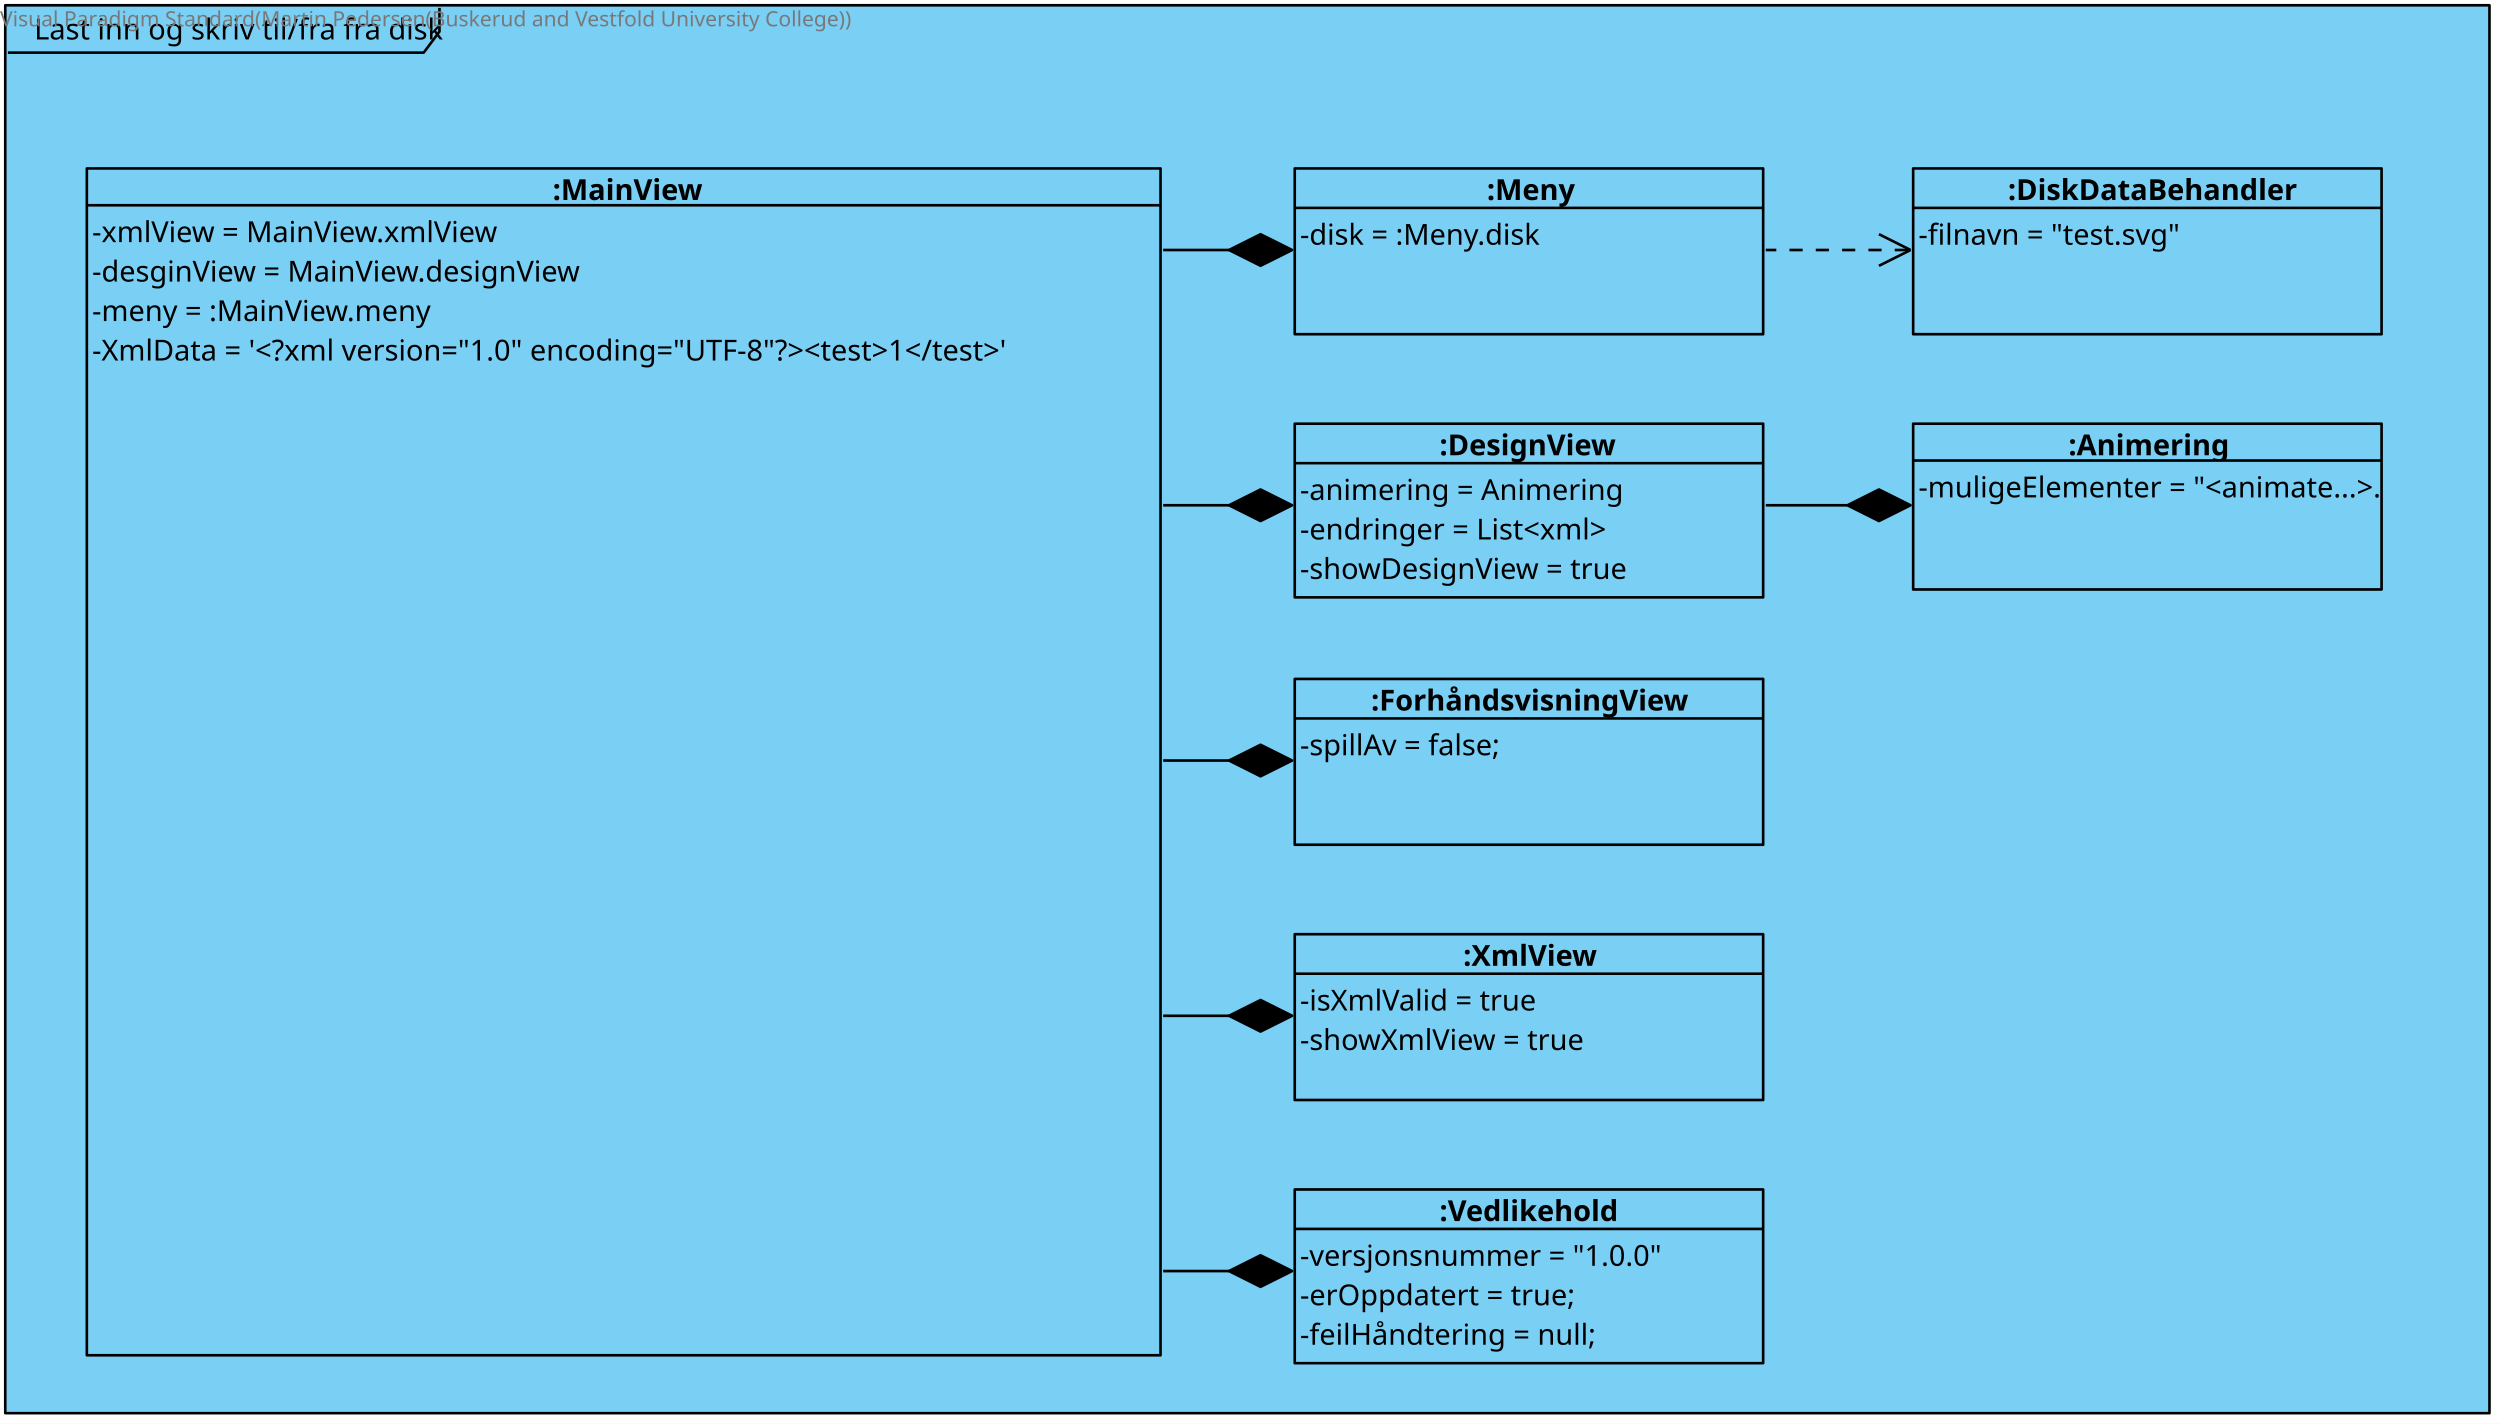
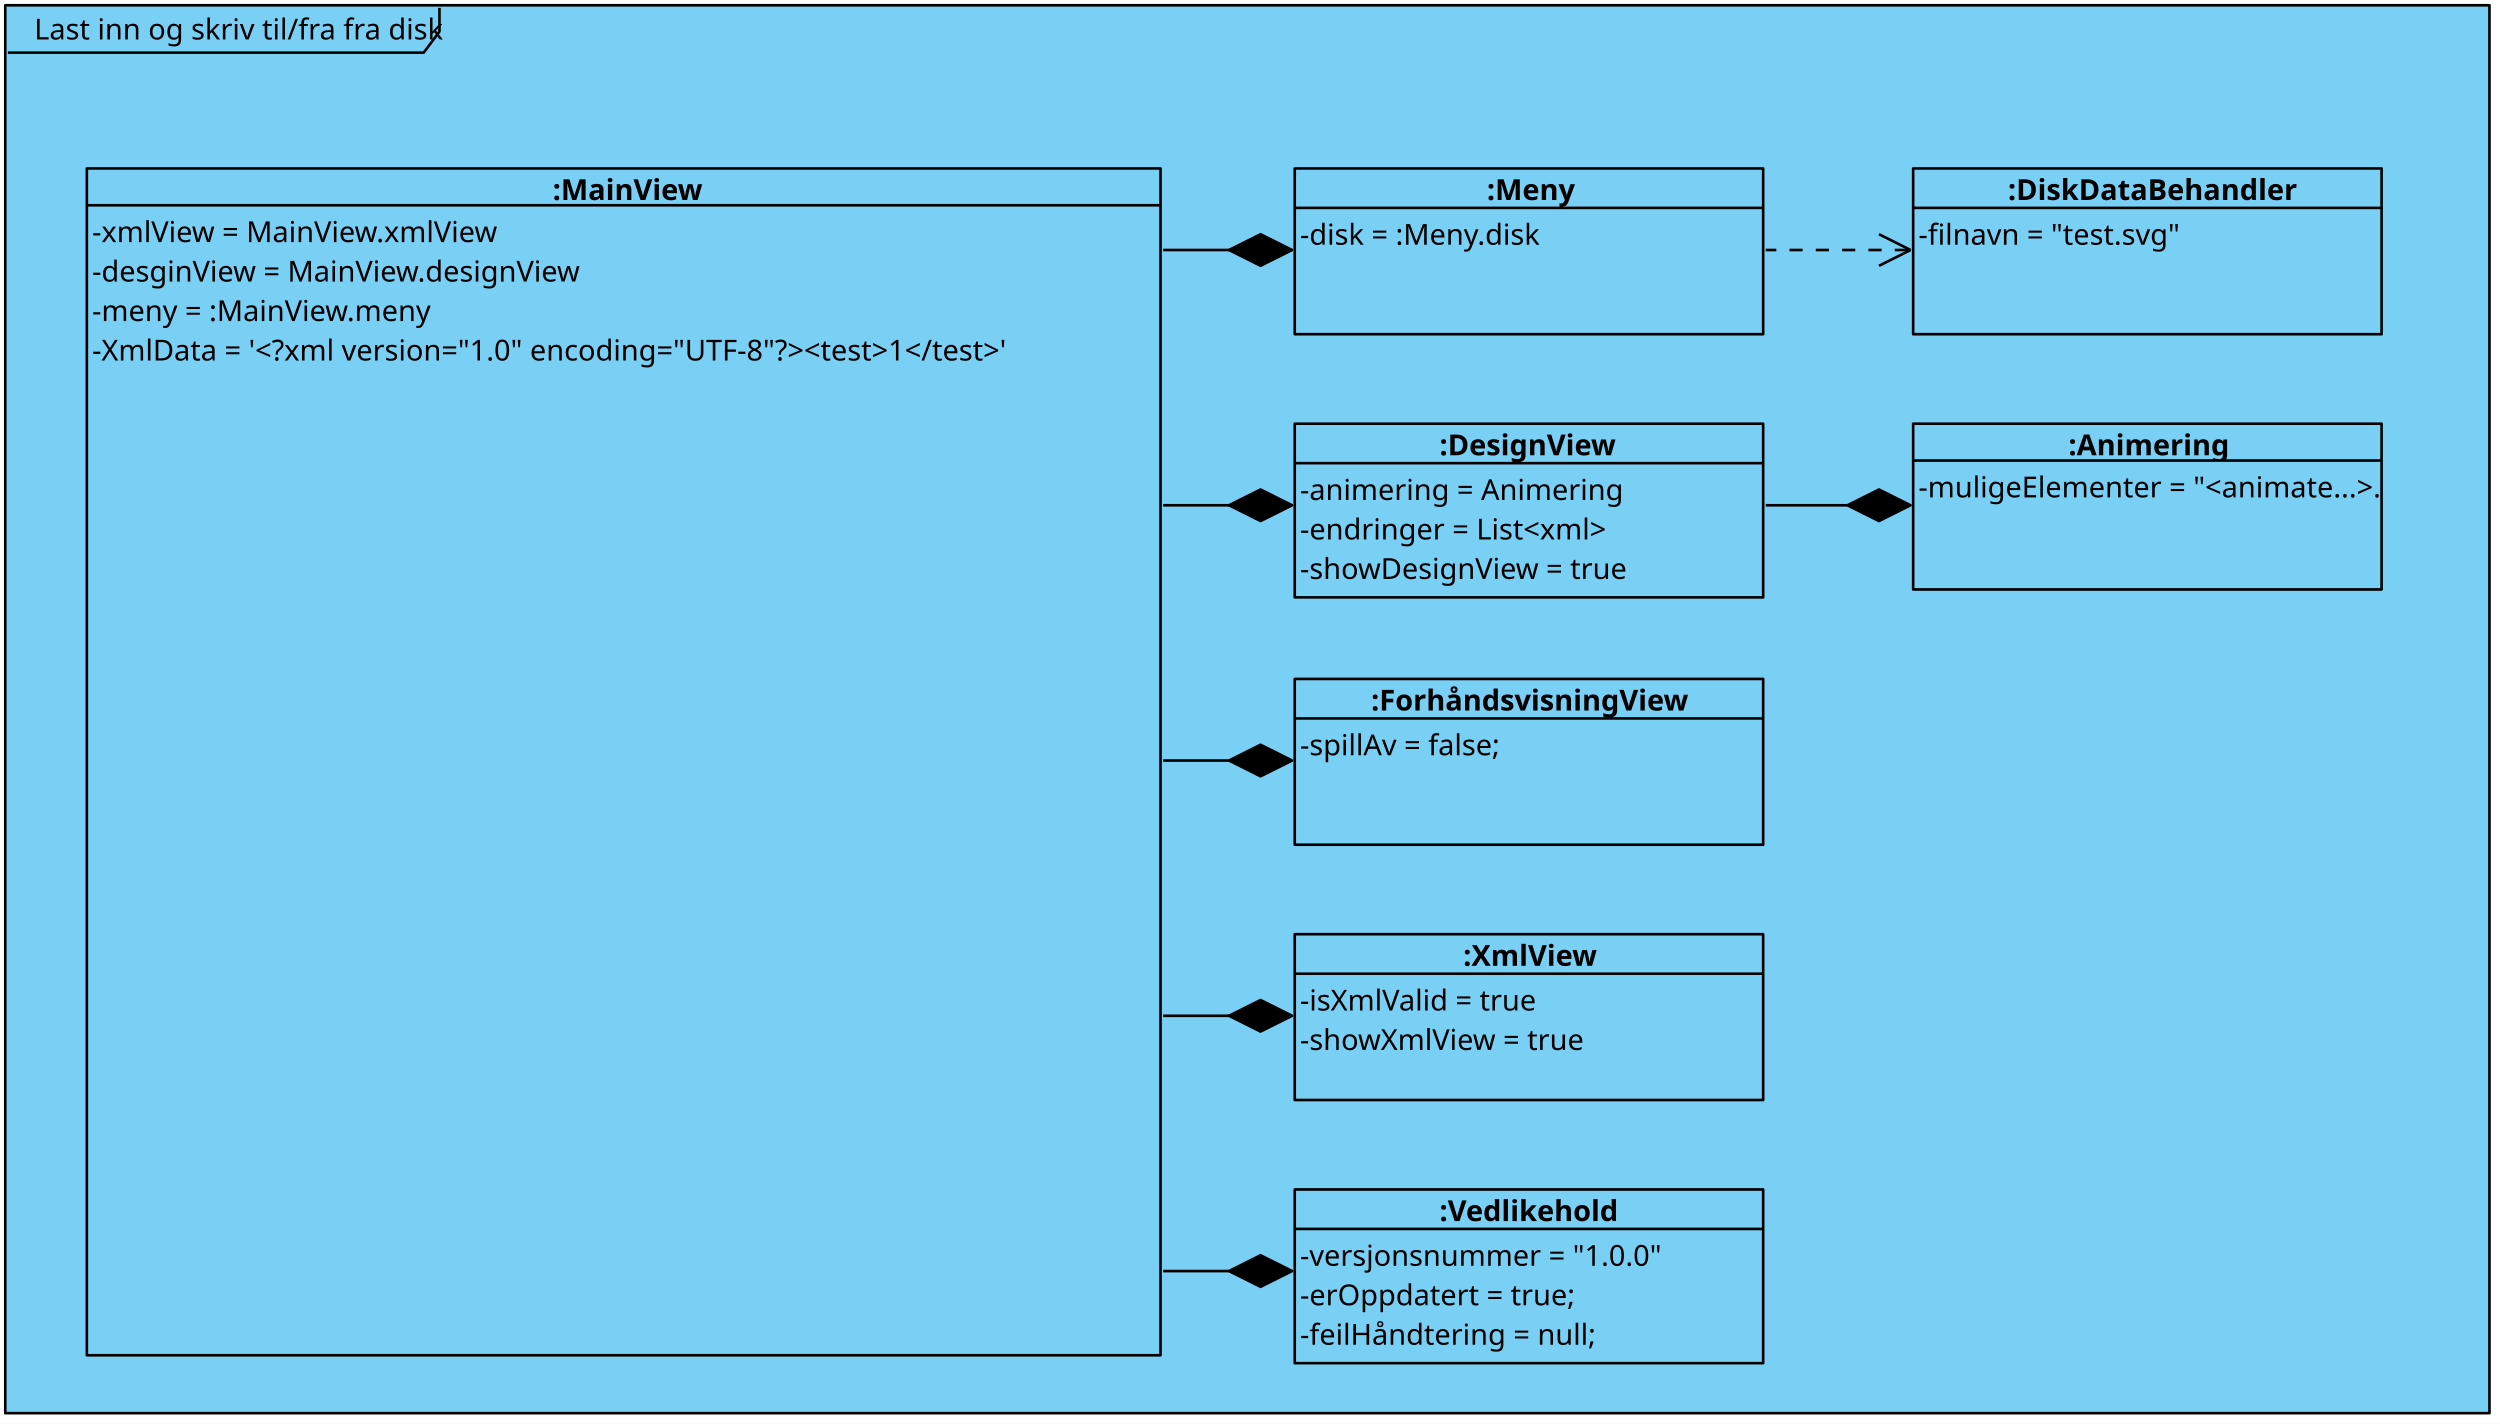
<svg xmlns="http://www.w3.org/2000/svg" fill-opacity="0" color-rendering="auto" color-interpolation="auto" text-rendering="auto" stroke="rgb(0,0,0)" stroke-linecap="square" width="950" stroke-miterlimit="10" shape-rendering="auto" stroke-opacity="0" fill="rgb(0,0,0)" stroke-dasharray="none" font-weight="normal" stroke-width="1" height="541" font-family="'Dialog'" font-style="normal" stroke-linejoin="miter" font-size="12" stroke-dashoffset="0" image-rendering="auto">
  <defs id="genericDefs" />
  <g>
    <defs id="defs1">
      <clipPath clipPathUnits="userSpaceOnUse" id="clipPath1">
        <path d="M-7 -7 L955 -7 L955 546 L-7 546 L-7 -7 Z" />
      </clipPath>
      <clipPath clipPathUnits="userSpaceOnUse" id="clipPath2">
        <path d="M0 0 L0 535 L944 535 L944 0 Z" />
      </clipPath>
      <clipPath clipPathUnits="userSpaceOnUse" id="clipPath3">
        <path d="M0 0 L0 18 L165 18 L165 0 Z" />
      </clipPath>
      <clipPath clipPathUnits="userSpaceOnUse" id="clipPath4">
        <path d="M-7 -7 L419 -7 L419 462 L-7 462 L-7 -7 Z" />
      </clipPath>
      <clipPath clipPathUnits="userSpaceOnUse" id="clipPath5">
        <path d="M0 0 L0 437 L408 437 L408 0 Z" />
      </clipPath>
      <clipPath clipPathUnits="userSpaceOnUse" id="clipPath6">
        <path d="M0 0 L0 14 L408 14 L408 0 Z" />
      </clipPath>
      <clipPath clipPathUnits="userSpaceOnUse" id="clipPath7">
        <path d="M-7 -7 L189 -7 L189 74 L-7 74 L-7 -7 Z" />
      </clipPath>
      <clipPath clipPathUnits="userSpaceOnUse" id="clipPath8">
        <path d="M0 0 L0 49 L178 49 L178 0 Z" />
      </clipPath>
      <clipPath clipPathUnits="userSpaceOnUse" id="clipPath9">
        <path d="M0 0 L0 14 L178 14 L178 0 Z" />
      </clipPath>
      <clipPath clipPathUnits="userSpaceOnUse" id="clipPath10">
        <path d="M0 0 L0 48 L178 48 L178 0 Z" />
      </clipPath>
      <clipPath clipPathUnits="userSpaceOnUse" id="clipPath11">
        <path d="M0 0 L0 15 L178 15 L178 0 Z" />
      </clipPath>
      <clipPath clipPathUnits="userSpaceOnUse" id="clipPath12">
        <path d="M-7 -7 L189 -7 L189 77 L-7 77 L-7 -7 Z" />
      </clipPath>
      <clipPath clipPathUnits="userSpaceOnUse" id="clipPath13">
        <path d="M0 0 L0 51 L178 51 L178 0 Z" />
      </clipPath>
      <clipPath clipPathUnits="userSpaceOnUse" id="clipPath14">
        <path d="M0 0 L103 0 L103 54 L0 54 L0 0 Z" />
      </clipPath>
      <clipPath clipPathUnits="userSpaceOnUse" id="clipPath15">
        <path d="M0 0 L0 54 L103 54 L103 0 Z" />
      </clipPath>
      <clipPath clipPathUnits="userSpaceOnUse" id="clipPath16">
        <path d="M0 0 L109 0 L109 54 L0 54 L0 0 Z" />
      </clipPath>
      <clipPath clipPathUnits="userSpaceOnUse" id="clipPath17">
        <path d="M0 0 L0 54 L109 54 L109 0 Z" />
      </clipPath>
      <clipPath clipPathUnits="userSpaceOnUse" id="clipPath18">
        <path d="M0 0 L153 0 L153 104 L0 104 L0 0 Z" />
      </clipPath>
      <clipPath clipPathUnits="userSpaceOnUse" id="clipPath19">
        <path d="M0 0 L0 104 L153 104 L153 0 Z" />
      </clipPath>
    </defs>
    <g fill="white" text-rendering="geometricPrecision" fill-opacity="1" stroke-opacity="1" stroke="white">
      <rect x="0" width="950" height="541" y="0" stroke="none" />
    </g>
    <g font-size="11" transform="translate(2,2)" fill-opacity="1" fill="rgb(122,207,245)" text-rendering="geometricPrecision" image-rendering="optimizeQuality" font-family="sans-serif" stroke="rgb(122,207,245)" stroke-opacity="1">
      <rect x="0" width="944" height="535" y="0" clip-path="url(#clipPath1)" stroke="none" />
    </g>
    <g stroke-linecap="butt" font-size="11" transform="translate(2,2)" fill-opacity="1" fill="black" text-rendering="geometricPrecision" image-rendering="optimizeQuality" font-family="sans-serif" stroke-linejoin="round" stroke="black" stroke-opacity="1" stroke-miterlimit="0">
      <rect fill="none" x="0" width="944" height="535" y="0" clip-path="url(#clipPath1)" />
      <path fill="none" d="M165 1 L165 10 L159 18 L1 18" clip-path="url(#clipPath2)" />
    </g>
    <g font-size="11" transform="translate(3,3)" fill-opacity="1" fill="black" text-rendering="geometricPrecision" image-rendering="optimizeQuality" font-family="sans-serif" stroke="black" stroke-opacity="1">
      <text x="10" xml:space="preserve" y="12" clip-path="url(#clipPath3)" stroke="none">Last inn og skriv til/fra fra disk</text>
    </g>
    <g font-size="11" transform="translate(33,64)" fill-opacity="1" fill="rgb(122,207,245)" text-rendering="geometricPrecision" image-rendering="optimizeQuality" font-family="sans-serif" stroke="rgb(122,207,245)" font-weight="bold" stroke-opacity="1">
      <rect x="0" width="408" height="451" y="0" clip-path="url(#clipPath4)" stroke="none" />
    </g>
    <g fill-opacity="1" text-rendering="geometricPrecision" stroke="black" stroke-linecap="butt" transform="translate(33,64)" stroke-miterlimit="0" stroke-opacity="1" fill="black" font-weight="bold" font-family="sans-serif" stroke-linejoin="round" font-size="11" image-rendering="optimizeQuality">
      <rect fill="none" x="0" width="408" height="451" y="0" clip-path="url(#clipPath4)" />
      <line y2="14" fill="none" x1="0" clip-path="url(#clipPath4)" x2="408" y1="14" />
    </g>
    <g font-size="11" transform="matrix(1,0,0,1,33,78)" fill-opacity="1" fill="black" text-rendering="geometricPrecision" image-rendering="optimizeQuality" font-family="sans-serif" stroke="black" stroke-opacity="1">
      <text x="2" xml:space="preserve" y="14" clip-path="url(#clipPath5)" stroke="none">-xmlView = MainView.xmlView</text>
    </g>
    <g font-size="11" transform="matrix(1,0,0,1,33,78)" fill-opacity="1" fill="black" text-rendering="geometricPrecision" image-rendering="optimizeQuality" font-family="sans-serif" stroke="black" stroke-opacity="1">
      <text x="2" xml:space="preserve" y="29" clip-path="url(#clipPath5)" stroke="none">-desginView = MainView.designView</text>
    </g>
    <g font-size="11" transform="matrix(1,0,0,1,33,78)" fill-opacity="1" fill="black" text-rendering="geometricPrecision" image-rendering="optimizeQuality" font-family="sans-serif" stroke="black" stroke-opacity="1">
      <text x="2" xml:space="preserve" y="44" clip-path="url(#clipPath5)" stroke="none">-meny = :MainView.meny</text>
    </g>
    <g font-size="11" transform="matrix(1,0,0,1,33,78)" fill-opacity="1" fill="black" text-rendering="geometricPrecision" image-rendering="optimizeQuality" font-family="sans-serif" stroke="black" stroke-opacity="1">
      <text x="2" xml:space="preserve" y="59" clip-path="url(#clipPath5)" stroke="none">-XmlData = '&lt;?xml version="1.0" encoding="UTF-8"?&gt;&lt;test&gt;1&lt;/test&gt;'</text>
    </g>
    <g font-size="11" transform="translate(33,64)" fill-opacity="1" fill="black" text-rendering="geometricPrecision" image-rendering="optimizeQuality" font-family="sans-serif" stroke="black" font-weight="bold" stroke-opacity="1">
      <text x="177" xml:space="preserve" y="12" clip-path="url(#clipPath6)" stroke="none">:MainView</text>
    </g>
    <g font-size="11" transform="translate(727,161)" fill-opacity="1" fill="rgb(122,207,245)" text-rendering="geometricPrecision" image-rendering="optimizeQuality" font-family="sans-serif" stroke="rgb(122,207,245)" font-weight="bold" stroke-opacity="1">
      <rect x="0" width="178" height="63" y="0" clip-path="url(#clipPath7)" stroke="none" />
    </g>
    <g fill-opacity="1" text-rendering="geometricPrecision" stroke="black" stroke-linecap="butt" transform="translate(727,161)" stroke-miterlimit="0" stroke-opacity="1" fill="black" font-weight="bold" font-family="sans-serif" stroke-linejoin="round" font-size="11" image-rendering="optimizeQuality">
      <rect fill="none" x="0" width="178" height="63" y="0" clip-path="url(#clipPath7)" />
      <line y2="14" fill="none" x1="0" clip-path="url(#clipPath7)" x2="178" y1="14" />
    </g>
    <g font-size="11" transform="matrix(1,0,0,1,727,175)" fill-opacity="1" fill="black" text-rendering="geometricPrecision" image-rendering="optimizeQuality" font-family="sans-serif" stroke="black" stroke-opacity="1">
      <text x="2" xml:space="preserve" y="14" clip-path="url(#clipPath8)" stroke="none">-muligeElementer = "&lt;animate...&gt;.&lt;...</text>
    </g>
    <g font-size="11" transform="translate(727,161)" fill-opacity="1" fill="black" text-rendering="geometricPrecision" image-rendering="optimizeQuality" font-family="sans-serif" stroke="black" font-weight="bold" stroke-opacity="1">
      <text x="59" xml:space="preserve" y="12" clip-path="url(#clipPath9)" stroke="none">:Animering</text>
    </g>
    <g font-size="11" transform="translate(492,355)" fill-opacity="1" fill="rgb(122,207,245)" text-rendering="geometricPrecision" image-rendering="optimizeQuality" font-family="sans-serif" stroke="rgb(122,207,245)" font-weight="bold" stroke-opacity="1">
      <rect x="0" width="178" height="63" y="0" clip-path="url(#clipPath7)" stroke="none" />
    </g>
    <g fill-opacity="1" text-rendering="geometricPrecision" stroke="black" stroke-linecap="butt" transform="translate(492,355)" stroke-miterlimit="0" stroke-opacity="1" fill="black" font-weight="bold" font-family="sans-serif" stroke-linejoin="round" font-size="11" image-rendering="optimizeQuality">
      <rect fill="none" x="0" width="178" height="63" y="0" clip-path="url(#clipPath7)" />
      <line y2="15" fill="none" x1="0" clip-path="url(#clipPath7)" x2="178" y1="15" />
    </g>
    <g font-size="11" transform="matrix(1,0,0,1,492,370)" fill-opacity="1" fill="black" text-rendering="geometricPrecision" image-rendering="optimizeQuality" font-family="sans-serif" stroke="black" stroke-opacity="1">
      <text x="2" xml:space="preserve" y="14" clip-path="url(#clipPath10)" stroke="none">-isXmlValid = true</text>
    </g>
    <g font-size="11" transform="matrix(1,0,0,1,492,370)" fill-opacity="1" fill="black" text-rendering="geometricPrecision" image-rendering="optimizeQuality" font-family="sans-serif" stroke="black" stroke-opacity="1">
      <text x="2" xml:space="preserve" y="29" clip-path="url(#clipPath10)" stroke="none">-showXmlView = true</text>
    </g>
    <g font-size="11" transform="translate(492,355)" fill-opacity="1" fill="black" text-rendering="geometricPrecision" image-rendering="optimizeQuality" font-family="sans-serif" stroke="black" font-weight="bold" stroke-opacity="1">
      <text x="64" xml:space="preserve" y="12" clip-path="url(#clipPath11)" stroke="none">:XmlView</text>
    </g>
    <g font-size="11" transform="translate(492,161)" fill-opacity="1" fill="rgb(122,207,245)" text-rendering="geometricPrecision" image-rendering="optimizeQuality" font-family="sans-serif" stroke="rgb(122,207,245)" font-weight="bold" stroke-opacity="1">
      <rect x="0" width="178" height="66" y="0" clip-path="url(#clipPath12)" stroke="none" />
    </g>
    <g fill-opacity="1" text-rendering="geometricPrecision" stroke="black" stroke-linecap="butt" transform="translate(492,161)" stroke-miterlimit="0" stroke-opacity="1" fill="black" font-weight="bold" font-family="sans-serif" stroke-linejoin="round" font-size="11" image-rendering="optimizeQuality">
      <rect fill="none" x="0" width="178" height="66" y="0" clip-path="url(#clipPath12)" />
      <line y2="15" fill="none" x1="0" clip-path="url(#clipPath12)" x2="178" y1="15" />
    </g>
    <g font-size="11" transform="matrix(1,0,0,1,492,176)" fill-opacity="1" fill="black" text-rendering="geometricPrecision" image-rendering="optimizeQuality" font-family="sans-serif" stroke="black" stroke-opacity="1">
      <text x="2" xml:space="preserve" y="14" clip-path="url(#clipPath13)" stroke="none">-animering = Animering</text>
    </g>
    <g font-size="11" transform="matrix(1,0,0,1,492,176)" fill-opacity="1" fill="black" text-rendering="geometricPrecision" image-rendering="optimizeQuality" font-family="sans-serif" stroke="black" stroke-opacity="1">
      <text x="2" xml:space="preserve" y="29" clip-path="url(#clipPath13)" stroke="none">-endringer = List&lt;xml&gt;</text>
    </g>
    <g font-size="11" transform="matrix(1,0,0,1,492,176)" fill-opacity="1" fill="black" text-rendering="geometricPrecision" image-rendering="optimizeQuality" font-family="sans-serif" stroke="black" stroke-opacity="1">
      <text x="2" xml:space="preserve" y="44" clip-path="url(#clipPath13)" stroke="none">-showDesignView = true</text>
    </g>
    <g font-size="11" transform="translate(492,161)" fill-opacity="1" fill="black" text-rendering="geometricPrecision" image-rendering="optimizeQuality" font-family="sans-serif" stroke="black" font-weight="bold" stroke-opacity="1">
      <text x="55" xml:space="preserve" y="12" clip-path="url(#clipPath11)" stroke="none">:DesignView</text>
    </g>
    <g font-size="11" transform="translate(492,64)" fill-opacity="1" fill="rgb(122,207,245)" text-rendering="geometricPrecision" image-rendering="optimizeQuality" font-family="sans-serif" stroke="rgb(122,207,245)" font-weight="bold" stroke-opacity="1">
      <rect x="0" width="178" height="63" y="0" clip-path="url(#clipPath7)" stroke="none" />
    </g>
    <g fill-opacity="1" text-rendering="geometricPrecision" stroke="black" stroke-linecap="butt" transform="translate(492,64)" stroke-miterlimit="0" stroke-opacity="1" fill="black" font-weight="bold" font-family="sans-serif" stroke-linejoin="round" font-size="11" image-rendering="optimizeQuality">
      <rect fill="none" x="0" width="178" height="63" y="0" clip-path="url(#clipPath7)" />
      <line y2="15" fill="none" x1="0" clip-path="url(#clipPath7)" x2="178" y1="15" />
    </g>
    <g font-size="11" transform="matrix(1,0,0,1,492,79)" fill-opacity="1" fill="black" text-rendering="geometricPrecision" image-rendering="optimizeQuality" font-family="sans-serif" stroke="black" stroke-opacity="1">
      <text x="2" xml:space="preserve" y="14" clip-path="url(#clipPath10)" stroke="none">-disk = :Meny.disk</text>
    </g>
    <g font-size="11" transform="translate(492,64)" fill-opacity="1" fill="black" text-rendering="geometricPrecision" image-rendering="optimizeQuality" font-family="sans-serif" stroke="black" font-weight="bold" stroke-opacity="1">
      <text x="73" xml:space="preserve" y="12" clip-path="url(#clipPath11)" stroke="none">:Meny</text>
    </g>
    <g font-size="11" transform="translate(727,64)" fill-opacity="1" fill="rgb(122,207,245)" text-rendering="geometricPrecision" image-rendering="optimizeQuality" font-family="sans-serif" stroke="rgb(122,207,245)" font-weight="bold" stroke-opacity="1">
      <rect x="0" width="178" height="63" y="0" clip-path="url(#clipPath7)" stroke="none" />
    </g>
    <g fill-opacity="1" text-rendering="geometricPrecision" stroke="black" stroke-linecap="butt" transform="translate(727,64)" stroke-miterlimit="0" stroke-opacity="1" fill="black" font-weight="bold" font-family="sans-serif" stroke-linejoin="round" font-size="11" image-rendering="optimizeQuality">
      <rect fill="none" x="0" width="178" height="63" y="0" clip-path="url(#clipPath7)" />
      <line y2="15" fill="none" x1="0" clip-path="url(#clipPath7)" x2="178" y1="15" />
    </g>
    <g font-size="11" transform="matrix(1,0,0,1,727,79)" fill-opacity="1" fill="black" text-rendering="geometricPrecision" image-rendering="optimizeQuality" font-family="sans-serif" stroke="black" stroke-opacity="1">
      <text x="2" xml:space="preserve" y="14" clip-path="url(#clipPath10)" stroke="none">-filnavn = "test.svg"</text>
    </g>
    <g font-size="11" transform="translate(727,64)" fill-opacity="1" fill="black" text-rendering="geometricPrecision" image-rendering="optimizeQuality" font-family="sans-serif" stroke="black" font-weight="bold" stroke-opacity="1">
      <text x="36" xml:space="preserve" y="12" clip-path="url(#clipPath11)" stroke="none">:DiskDataBehandler</text>
    </g>
    <g font-size="11" transform="translate(492,452)" fill-opacity="1" fill="rgb(122,207,245)" text-rendering="geometricPrecision" image-rendering="optimizeQuality" font-family="sans-serif" stroke="rgb(122,207,245)" font-weight="bold" stroke-opacity="1">
      <rect x="0" width="178" height="66" y="0" clip-path="url(#clipPath12)" stroke="none" />
    </g>
    <g fill-opacity="1" text-rendering="geometricPrecision" stroke="black" stroke-linecap="butt" transform="translate(492,452)" stroke-miterlimit="0" stroke-opacity="1" fill="black" font-weight="bold" font-family="sans-serif" stroke-linejoin="round" font-size="11" image-rendering="optimizeQuality">
      <rect fill="none" x="0" width="178" height="66" y="0" clip-path="url(#clipPath12)" />
      <line y2="15" fill="none" x1="0" clip-path="url(#clipPath12)" x2="178" y1="15" />
    </g>
    <g font-size="11" transform="matrix(1,0,0,1,492,467)" fill-opacity="1" fill="black" text-rendering="geometricPrecision" image-rendering="optimizeQuality" font-family="sans-serif" stroke="black" stroke-opacity="1">
      <text x="2" xml:space="preserve" y="14" clip-path="url(#clipPath13)" stroke="none">-versjonsnummer = "1.0.0"</text>
    </g>
    <g font-size="11" transform="matrix(1,0,0,1,492,467)" fill-opacity="1" fill="black" text-rendering="geometricPrecision" image-rendering="optimizeQuality" font-family="sans-serif" stroke="black" stroke-opacity="1">
      <text x="2" xml:space="preserve" y="29" clip-path="url(#clipPath13)" stroke="none">-erOppdatert = true;</text>
    </g>
    <g font-size="11" transform="matrix(1,0,0,1,492,467)" fill-opacity="1" fill="black" text-rendering="geometricPrecision" image-rendering="optimizeQuality" font-family="sans-serif" stroke="black" stroke-opacity="1">
      <text x="2" xml:space="preserve" y="44" clip-path="url(#clipPath13)" stroke="none">-feilHåndtering = null;</text>
    </g>
    <g font-size="11" transform="translate(492,452)" fill-opacity="1" fill="black" text-rendering="geometricPrecision" image-rendering="optimizeQuality" font-family="sans-serif" stroke="black" font-weight="bold" stroke-opacity="1">
      <text x="55" xml:space="preserve" y="12" clip-path="url(#clipPath11)" stroke="none">:Vedlikehold</text>
    </g>
    <g font-size="11" transform="translate(492,258)" fill-opacity="1" fill="rgb(122,207,245)" text-rendering="geometricPrecision" image-rendering="optimizeQuality" font-family="sans-serif" stroke="rgb(122,207,245)" font-weight="bold" stroke-opacity="1">
      <rect x="0" width="178" height="63" y="0" clip-path="url(#clipPath7)" stroke="none" />
    </g>
    <g fill-opacity="1" text-rendering="geometricPrecision" stroke="black" stroke-linecap="butt" transform="translate(492,258)" stroke-miterlimit="0" stroke-opacity="1" fill="black" font-weight="bold" font-family="sans-serif" stroke-linejoin="round" font-size="11" image-rendering="optimizeQuality">
      <rect fill="none" x="0" width="178" height="63" y="0" clip-path="url(#clipPath7)" />
      <line y2="15" fill="none" x1="0" clip-path="url(#clipPath7)" x2="178" y1="15" />
    </g>
    <g font-size="11" transform="matrix(1,0,0,1,492,273)" fill-opacity="1" fill="black" text-rendering="geometricPrecision" image-rendering="optimizeQuality" font-family="sans-serif" stroke="black" stroke-opacity="1">
      <text x="2" xml:space="preserve" y="14" clip-path="url(#clipPath10)" stroke="none">-spillAv = false;</text>
    </g>
    <g font-size="11" transform="translate(492,258)" fill-opacity="1" fill="black" text-rendering="geometricPrecision" image-rendering="optimizeQuality" font-family="sans-serif" stroke="black" font-weight="bold" stroke-opacity="1">
      <text x="29" xml:space="preserve" y="12" clip-path="url(#clipPath11)" stroke="none">:ForhåndsvisningView</text>
    </g>
    <g stroke-linecap="butt" font-size="11" transform="translate(417,361)" fill-opacity="1" fill="black" text-rendering="geometricPrecision" image-rendering="optimizeQuality" font-family="sans-serif" stroke-linejoin="round" stroke="black" stroke-opacity="1">
      <line y2="25" fill="none" x1="50" clip-path="url(#clipPath15)" x2="25" y1="25" />
      <polygon points=" 74 25 62 19 50 25 62 31" clip-path="url(#clipPath15)" stroke="none" />
      <polygon fill="none" points=" 74 25 62 19 50 25 62 31" clip-path="url(#clipPath15)" />
    </g>
    <g stroke-linecap="butt" font-size="11" transform="translate(417,167)" fill-opacity="1" fill="black" text-rendering="geometricPrecision" image-rendering="optimizeQuality" font-family="sans-serif" stroke-linejoin="round" stroke="black" stroke-opacity="1">
      <line y2="25" fill="none" x1="50" clip-path="url(#clipPath15)" x2="25" y1="25" />
      <polygon points=" 74 25 62 19 50 25 62 31" clip-path="url(#clipPath15)" stroke="none" />
      <polygon fill="none" points=" 74 25 62 19 50 25 62 31" clip-path="url(#clipPath15)" />
    </g>
    <g stroke-linecap="butt" font-size="11" transform="translate(646,167)" fill-opacity="1" fill="black" text-rendering="geometricPrecision" image-rendering="optimizeQuality" font-family="sans-serif" stroke-linejoin="round" stroke="black" stroke-opacity="1">
      <line y2="25" fill="none" x1="25" clip-path="url(#clipPath17)" x2="56" y1="25" />
      <polygon points=" 80 25 68 19 56 25 68 31" clip-path="url(#clipPath17)" stroke="none" />
      <polygon fill="none" points=" 80 25 68 19 56 25 68 31" clip-path="url(#clipPath17)" />
    </g>
    <g stroke-linecap="butt" font-size="11" transform="translate(417,70)" fill-opacity="1" fill="black" text-rendering="geometricPrecision" image-rendering="optimizeQuality" font-family="sans-serif" stroke-linejoin="round" stroke="black" stroke-opacity="1">
      <line y2="25" fill="none" x1="25" clip-path="url(#clipPath15)" x2="50" y1="25" />
      <polygon points=" 74 25 62 19 50 25 62 31" clip-path="url(#clipPath15)" stroke="none" />
      <polygon fill="none" points=" 74 25 62 19 50 25 62 31" clip-path="url(#clipPath15)" />
    </g>
    <g fill-opacity="1" text-rendering="geometricPrecision" stroke="black" stroke-linecap="butt" transform="translate(646,70)" stroke-opacity="1" fill="black" stroke-dasharray="5" font-family="sans-serif" stroke-linejoin="round" font-size="11" stroke-dashoffset="1" image-rendering="optimizeQuality">
      <line y2="25" fill="none" x1="25" clip-path="url(#clipPath17)" x2="80" y1="25" />
      <line clip-path="url(#clipPath17)" stroke-dashoffset="0" fill="none" x1="80" x2="68" y1="25" y2="19" stroke-dasharray="none" />
      <line clip-path="url(#clipPath17)" stroke-dashoffset="0" fill="none" x1="80" x2="68" y1="25" y2="31" stroke-dasharray="none" />
    </g>
    <g stroke-linecap="butt" font-size="11" transform="translate(417,458)" fill-opacity="1" fill="black" text-rendering="geometricPrecision" image-rendering="optimizeQuality" font-family="sans-serif" stroke-linejoin="round" stroke="black" stroke-opacity="1">
      <line y2="25" fill="none" x1="25" clip-path="url(#clipPath15)" x2="50" y1="25" />
      <polygon points=" 74 25 62 19 50 25 62 31" clip-path="url(#clipPath15)" stroke="none" />
      <polygon fill="none" points=" 74 25 62 19 50 25 62 31" clip-path="url(#clipPath15)" />
    </g>
    <g stroke-linecap="butt" font-size="11" transform="translate(392,239)" fill-opacity="1" fill="black" text-rendering="geometricPrecision" image-rendering="optimizeQuality" font-family="sans-serif" stroke-linejoin="round" stroke="black" stroke-opacity="1">
      <line y2="50" fill="none" x1="50" clip-path="url(#clipPath19)" x2="75" y1="50" />
      <polygon points=" 99 50 87 44 75 50 87 56" clip-path="url(#clipPath19)" stroke="none" />
      <polygon fill="none" points=" 99 50 87 44 75 50 87 56" clip-path="url(#clipPath19)" />
    </g>
-     <g font-size="8" fill-opacity="1" fill="rgb(120,120,120)" text-rendering="geometricPrecision" image-rendering="optimizeQuality" stroke="rgb(120,120,120)" stroke-opacity="1">
-       <text x="0" xml:space="preserve" y="10" stroke="none">Visual Paradigm Standard(Martin Pedersen(Buskerud and Vestfold University College))</text>
-     </g>
+     <g font-size="8" fill-opacity="1" fill="rgb(120,120,120)" text-rendering="geometricPrecision" image-rendering="optimizeQuality" stroke="rgb(120,120,120)" stroke-opacity="1" />
  </g>
</svg>
